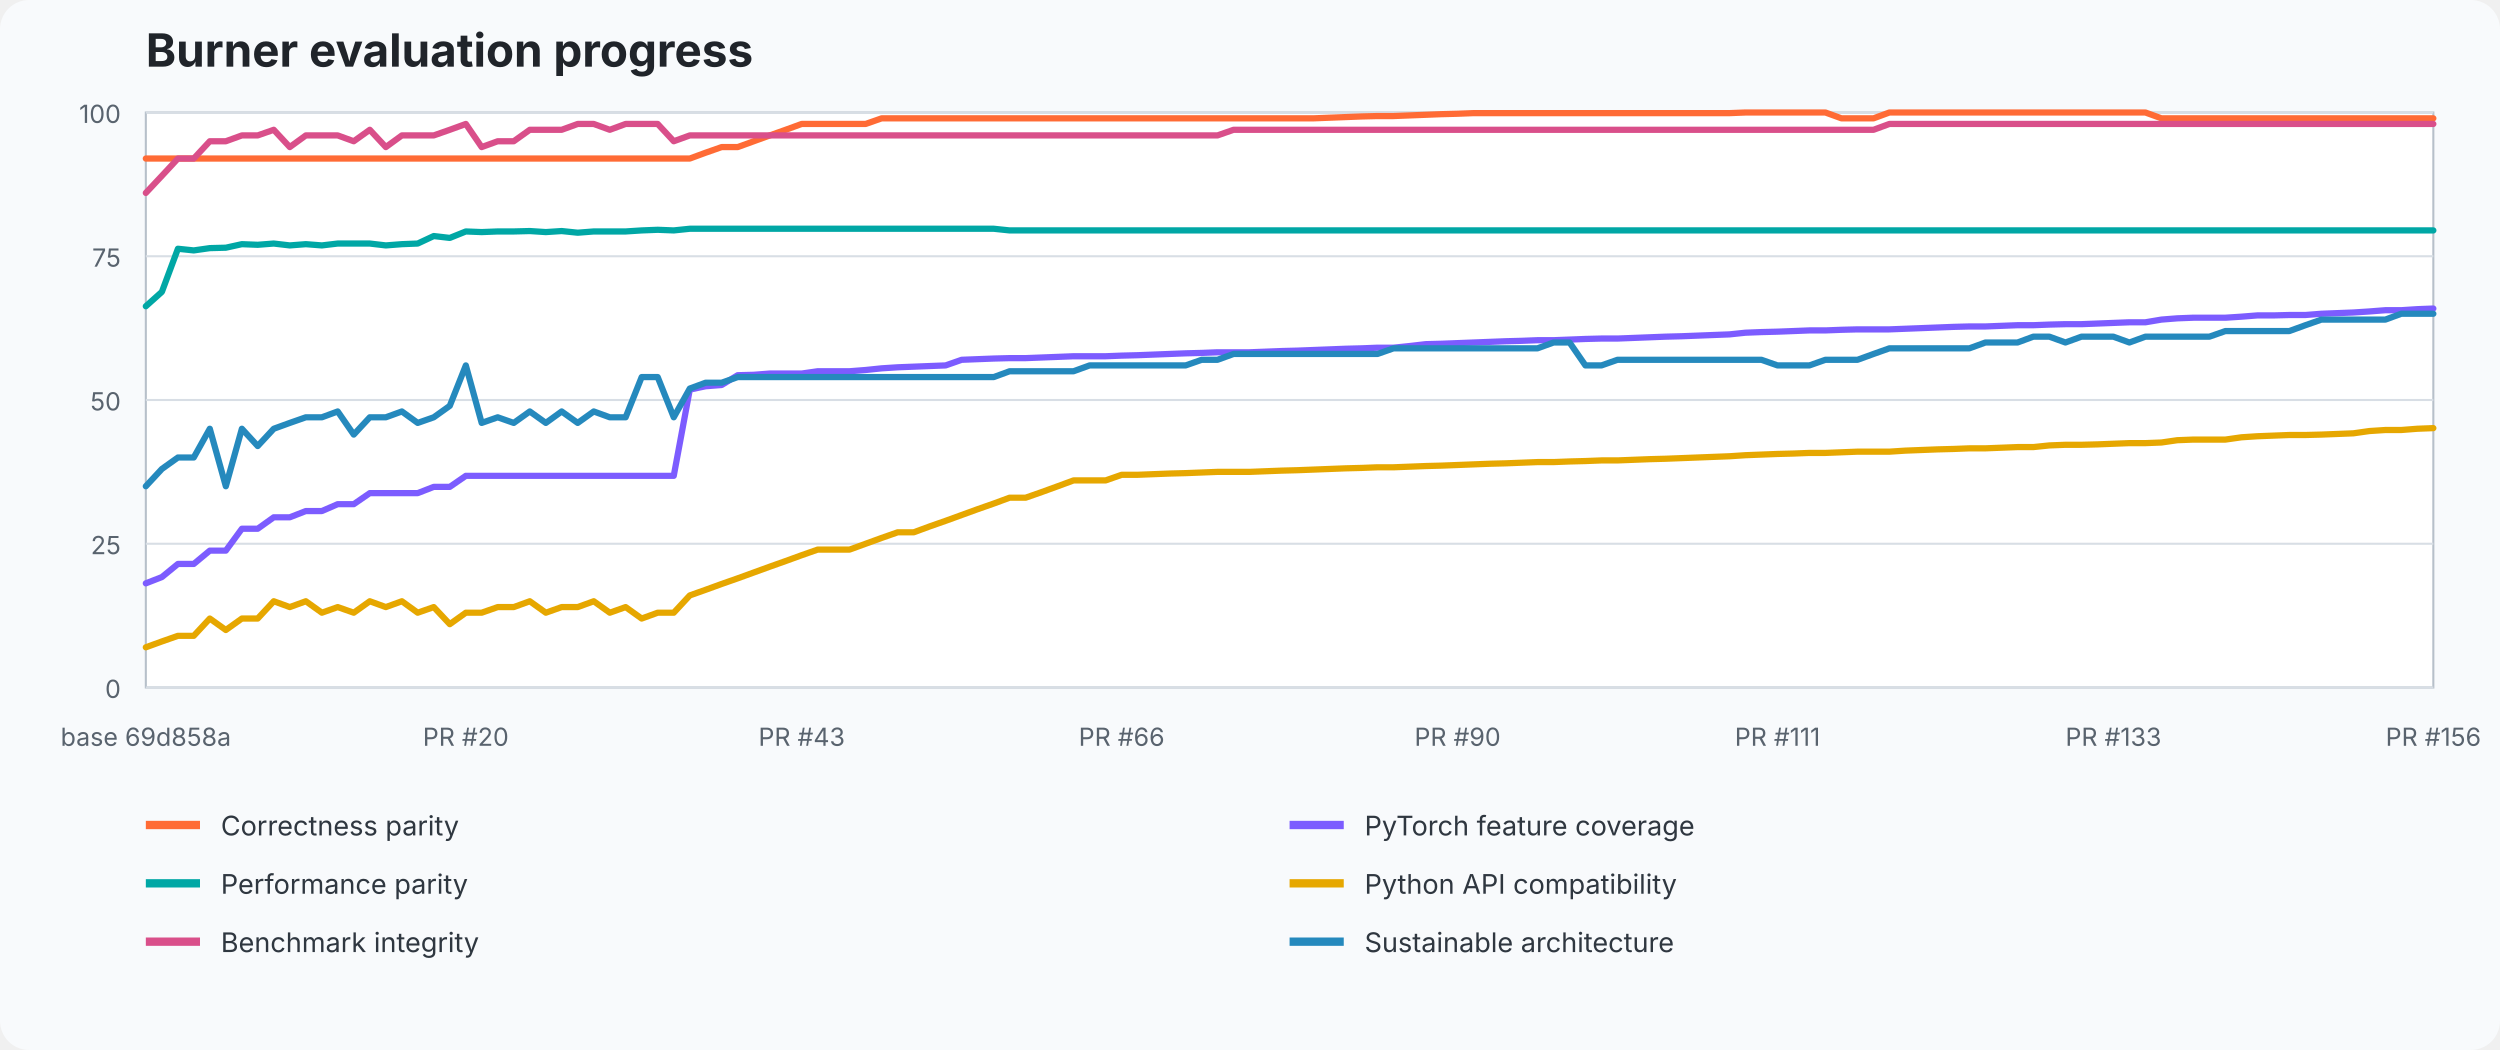
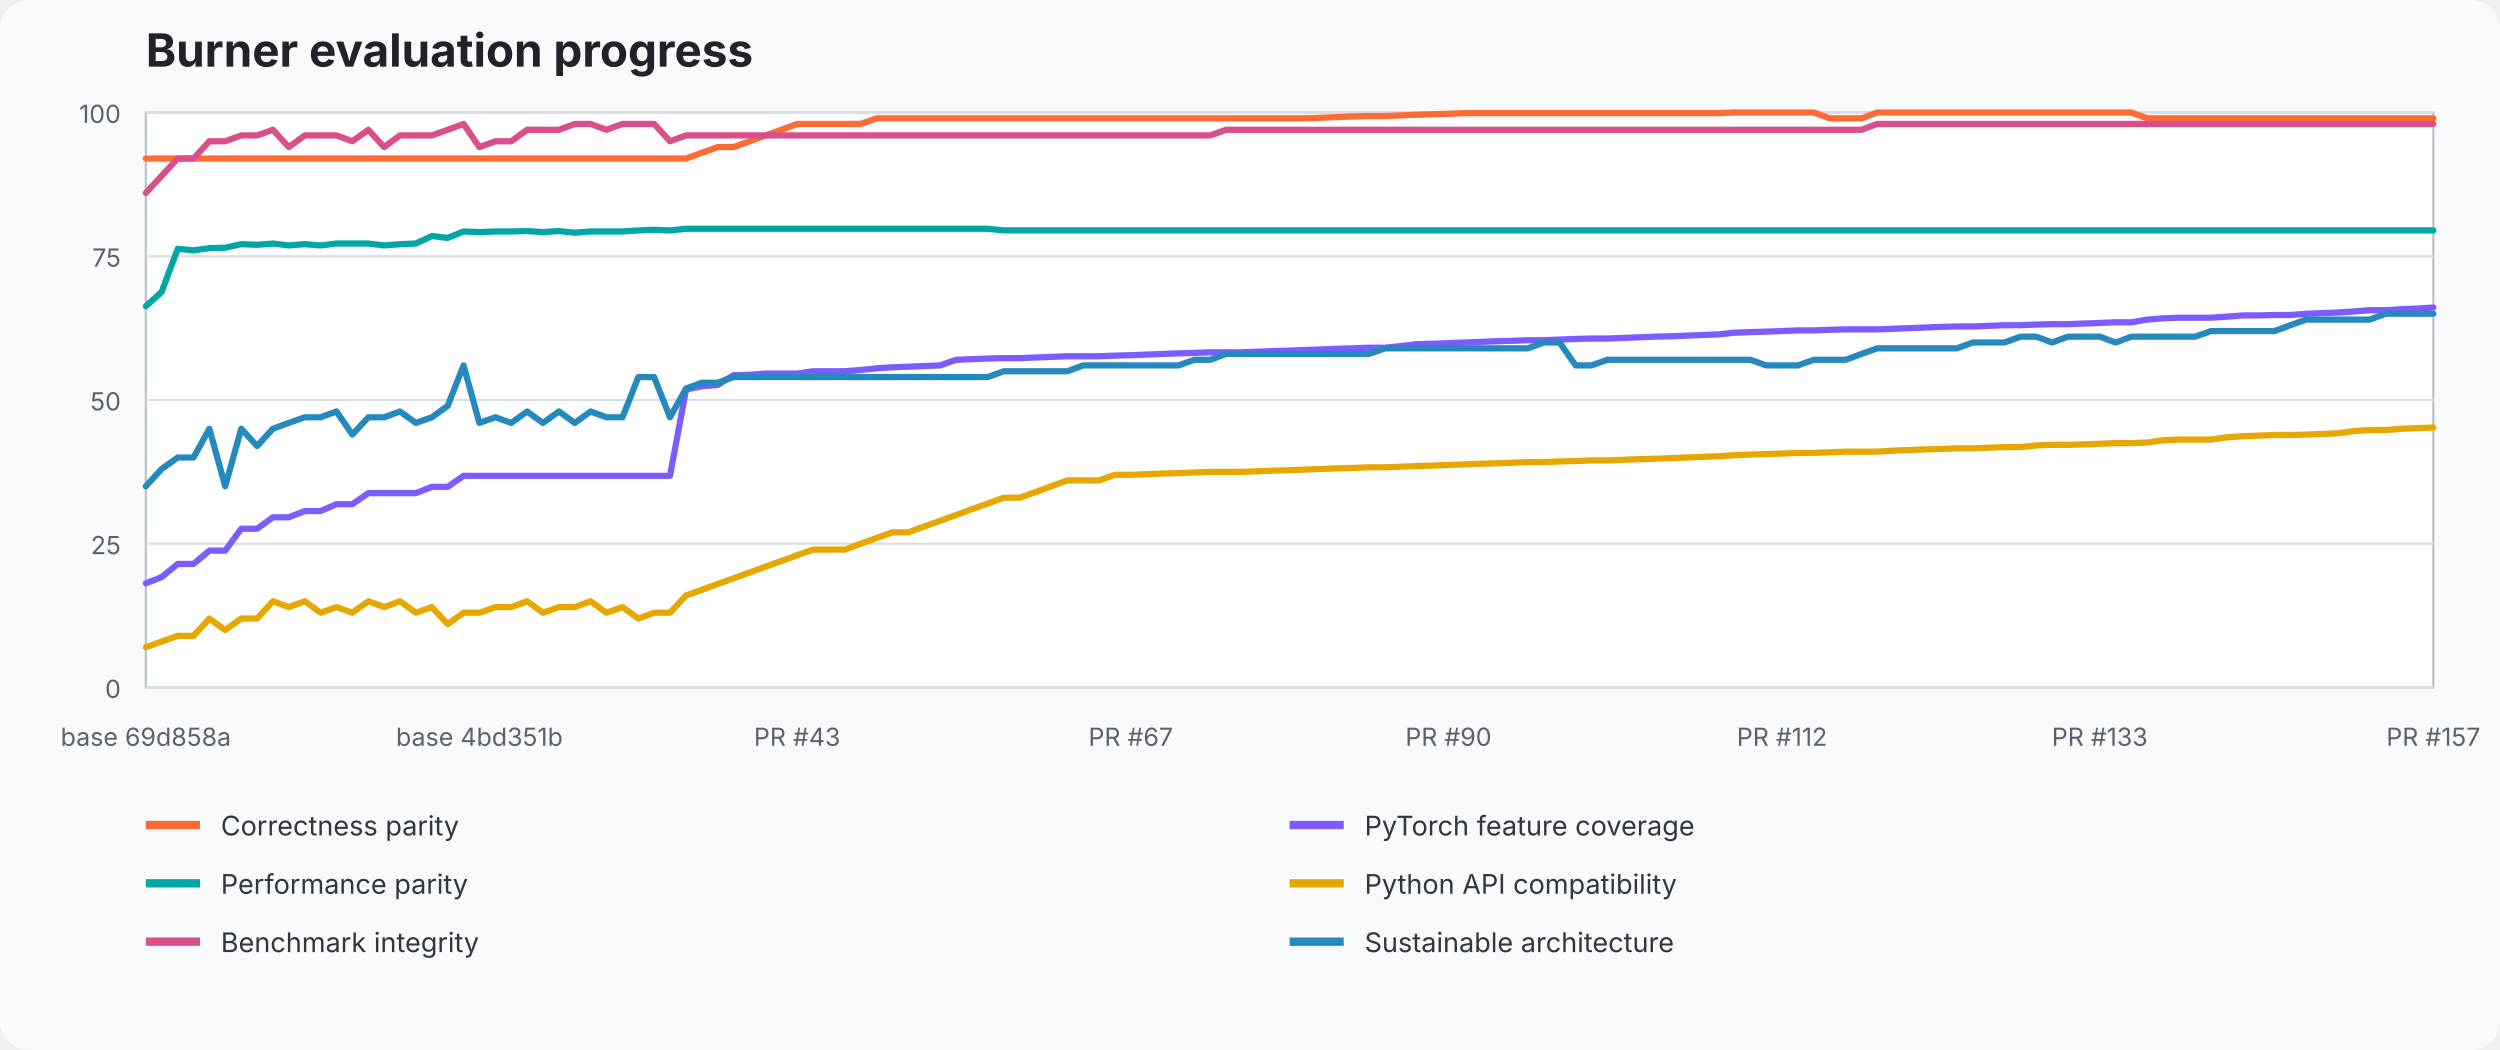
<svg xmlns="http://www.w3.org/2000/svg" width="1200" height="504" viewBox="0 0 1200 504" role="img" aria-labelledby="title desc">
  <style>text{font-family:ui-sans-serif,system-ui,-apple-system,BlinkMacSystemFont,"Segoe UI",sans-serif}.title{font-size:22px;font-weight:700;fill:#20242a}.axis{font-size:12px;fill:#59636e}.legend{font-size:13px;fill:#2f3740}.grid{stroke:#d8dee5;stroke-width:1}.plot{fill:#fff;stroke:#b7c0ca}</style>
  <rect width="100%" height="100%" fill="#f8fafc" rx="14" />
  <text x="70" y="32" class="title">Burner evaluation progress</text>
  <rect x="70" y="54" width="1098" height="276" class="plot" />
  <line x1="70" y1="330" x2="1168" y2="330" class="grid" />
  <text x="58" y="335" text-anchor="end" class="axis">0</text>
  <line x1="70" y1="261" x2="1168" y2="261" class="grid" />
  <text x="58" y="266" text-anchor="end" class="axis">25</text>
  <line x1="70" y1="192" x2="1168" y2="192" class="grid" />
  <text x="58" y="197" text-anchor="end" class="axis">50</text>
  <line x1="70" y1="123" x2="1168" y2="123" class="grid" />
  <text x="58" y="128" text-anchor="end" class="axis">75</text>
  <line x1="70" y1="54" x2="1168" y2="54" class="grid" />
  <text x="58" y="59" text-anchor="end" class="axis">100</text>
-   <polyline points="70.0,76.1 77.7,76.1 85.4,76.1 93.0,76.1 100.7,76.1 108.4,76.1 116.1,76.1 123.7,76.1 131.4,76.1 139.1,76.1 146.8,76.1 154.5,76.1 162.1,76.1 169.8,76.1 177.5,76.1 185.2,76.1 192.9,76.1 200.5,76.1 208.2,76.1 215.9,76.1 223.6,76.1 231.2,76.1 238.9,76.1 246.6,76.1 254.3,76.1 262.0,76.1 269.6,76.1 277.3,76.1 285.0,76.1 292.7,76.1 300.3,76.1 308.0,76.1 315.7,76.1 323.4,76.1 331.1,76.1 338.7,73.3 346.4,70.6 354.1,70.6 361.8,67.8 369.5,65.0 377.1,62.3 384.8,59.5 392.5,59.5 400.2,59.5 407.8,59.5 415.5,59.5 423.2,56.8 430.9,56.8 438.6,56.8 446.2,56.8 453.9,56.8 461.6,56.8 469.3,56.8 477.0,56.8 484.6,56.8 492.3,56.8 500.0,56.8 507.7,56.8 515.3,56.8 523.0,56.8 530.7,56.8 538.4,56.8 546.1,56.8 553.7,56.8 561.4,56.8 569.1,56.8 576.8,56.8 584.4,56.8 592.1,56.8 599.8,56.8 607.5,56.8 615.2,56.8 622.8,56.8 630.5,56.8 638.2,56.5 645.9,56.2 653.6,55.9 661.2,55.7 668.9,55.7 676.6,55.4 684.3,55.1 691.9,54.8 699.6,54.6 707.3,54.3 715.0,54.3 722.7,54.3 730.3,54.3 738.0,54.3 745.7,54.3 753.4,54.3 761.0,54.3 768.7,54.3 776.4,54.3 784.1,54.3 791.8,54.3 799.4,54.3 807.1,54.3 814.8,54.3 822.5,54.3 830.2,54.3 837.8,54.0 845.5,54.0 853.2,54.0 860.9,54.0 868.5,54.0 876.2,54.0 883.9,56.8 891.6,56.8 899.3,56.8 906.9,54.0 914.6,54.0 922.3,54.0 930.0,54.0 937.7,54.0 945.3,54.0 953.0,54.0 960.7,54.0 968.4,54.0 976.0,54.0 983.7,54.0 991.4,54.0 999.1,54.0 1006.8,54.0 1014.4,54.0 1022.1,54.0 1029.8,54.0 1037.5,56.8 1045.1,56.8 1052.8,56.8 1060.5,56.8 1068.2,56.8 1075.9,56.8 1083.5,56.8 1091.2,56.8 1098.9,56.8 1106.6,56.8 1114.3,56.8 1121.9,56.8 1129.6,56.8 1137.3,56.8 1145.0,56.8 1152.6,56.8 1160.3,56.8 1168.0,56.8" fill="none" stroke="#ff6b35" stroke-width="3" stroke-linejoin="round" stroke-linecap="round" />
-   <polyline points="70.0,280.0 77.7,277.0 85.4,270.7 93.0,270.7 100.7,264.3 108.4,264.3 116.1,253.8 123.7,253.8 131.4,248.3 139.1,248.3 146.8,245.3 154.5,245.3 162.1,242.0 169.8,242.0 177.5,236.7 185.2,236.7 192.9,236.7 200.5,236.7 208.2,233.7 215.9,233.7 223.6,228.4 231.2,228.4 238.9,228.4 246.6,228.4 254.3,228.4 262.0,228.4 269.6,228.4 277.3,228.4 285.0,228.4 292.7,228.4 300.3,228.4 308.0,228.4 315.7,228.4 323.4,228.4 331.1,187.0 338.7,185.4 346.4,184.8 354.1,180.1 361.8,179.9 369.5,179.3 377.1,179.3 384.8,179.3 392.5,178.2 400.2,178.2 407.8,178.2 415.5,177.6 423.2,176.8 430.9,176.3 438.6,176.0 446.2,175.7 453.9,175.4 461.6,172.7 469.3,172.4 477.0,172.1 484.6,171.9 492.3,171.9 500.0,171.6 507.7,171.3 515.3,171.0 523.0,171.0 530.7,171.0 538.4,170.7 546.1,170.5 553.7,170.2 561.4,169.9 569.1,169.6 576.8,169.4 584.4,169.1 592.1,169.1 599.8,169.1 607.5,168.8 615.2,168.5 622.8,168.3 630.5,168.0 638.2,167.7 645.9,167.4 653.6,167.2 661.2,166.9 668.9,166.9 676.6,166.1 684.3,165.2 691.9,165.0 699.6,164.7 707.3,164.4 715.0,164.1 722.7,163.8 730.3,163.6 738.0,163.3 745.7,163.3 753.4,163.0 761.0,162.7 768.7,162.5 776.4,162.5 784.1,162.2 791.8,161.9 799.4,161.6 807.1,161.4 814.8,161.1 822.5,160.8 830.2,160.5 837.8,159.7 845.5,159.4 853.2,159.2 860.9,158.9 868.5,158.6 876.2,158.6 883.9,158.3 891.6,158.1 899.3,158.1 906.9,158.1 914.6,157.8 922.3,157.5 930.0,157.2 937.7,156.9 945.3,156.7 953.0,156.7 960.7,156.4 968.4,156.1 976.0,156.1 983.7,155.8 991.4,155.6 999.1,155.6 1006.8,155.3 1014.4,155.0 1022.1,154.7 1029.8,154.7 1037.5,153.4 1045.1,152.8 1052.8,152.5 1060.5,152.5 1068.2,152.5 1075.9,152.0 1083.5,151.4 1091.2,151.4 1098.9,151.2 1106.6,151.2 1114.3,150.6 1121.9,150.3 1129.6,150.0 1137.3,149.5 1145.0,148.9 1152.6,148.9 1160.3,148.4 1168.0,148.1" fill="none" stroke="#7c5cff" stroke-width="3" stroke-linejoin="round" stroke-linecap="round" />
-   <polyline points="70.0,147.0 77.7,140.1 85.4,119.4 93.0,120.2 100.7,119.1 108.4,118.9 116.1,117.2 123.7,117.5 131.4,116.9 139.1,117.8 146.8,117.2 154.5,117.8 162.1,116.9 169.8,116.9 177.5,116.9 185.2,117.8 192.9,117.2 200.5,116.9 208.2,113.3 215.9,114.2 223.6,111.1 231.2,111.4 238.9,111.1 246.6,111.1 254.3,110.9 262.0,111.4 269.6,110.9 277.3,111.7 285.0,111.1 292.7,111.1 300.3,111.1 308.0,110.6 315.7,110.3 323.4,110.6 331.1,109.8 338.7,109.8 346.4,109.8 354.1,109.8 361.8,109.8 369.5,109.8 377.1,109.8 384.8,109.8 392.5,109.8 400.2,109.8 407.8,109.8 415.5,109.8 423.2,109.8 430.9,109.8 438.6,109.8 446.2,109.8 453.9,109.8 461.6,109.8 469.3,109.8 477.0,109.8 484.6,110.6 492.3,110.6 500.0,110.6 507.7,110.6 515.3,110.6 523.0,110.6 530.7,110.6 538.4,110.6 546.1,110.6 553.7,110.6 561.4,110.6 569.1,110.6 576.8,110.6 584.4,110.6 592.1,110.6 599.8,110.6 607.5,110.6 615.2,110.6 622.8,110.6 630.5,110.6 638.2,110.6 645.9,110.6 653.6,110.6 661.2,110.6 668.9,110.6 676.6,110.6 684.3,110.6 691.9,110.6 699.6,110.6 707.3,110.6 715.0,110.6 722.7,110.6 730.3,110.6 738.0,110.6 745.7,110.6 753.4,110.6 761.0,110.6 768.7,110.6 776.4,110.6 784.1,110.6 791.8,110.6 799.4,110.6 807.1,110.6 814.8,110.6 822.5,110.6 830.2,110.6 837.8,110.6 845.5,110.6 853.2,110.6 860.9,110.6 868.5,110.6 876.2,110.6 883.9,110.6 891.6,110.6 899.3,110.6 906.9,110.6 914.6,110.6 922.3,110.6 930.0,110.6 937.7,110.6 945.3,110.6 953.0,110.6 960.7,110.6 968.4,110.6 976.0,110.6 983.7,110.6 991.4,110.6 999.1,110.6 1006.8,110.6 1014.4,110.6 1022.1,110.6 1029.8,110.6 1037.5,110.6 1045.1,110.6 1052.8,110.6 1060.5,110.6 1068.2,110.6 1075.9,110.6 1083.5,110.6 1091.2,110.6 1098.9,110.6 1106.6,110.6 1114.3,110.6 1121.9,110.6 1129.6,110.6 1137.3,110.6 1145.0,110.6 1152.6,110.6 1160.3,110.6 1168.0,110.6" fill="none" stroke="#00a7a5" stroke-width="3" stroke-linejoin="round" stroke-linecap="round" />
-   <polyline points="70.0,310.7 77.7,307.9 85.4,305.2 93.0,305.2 100.7,296.9 108.4,302.4 116.1,296.9 123.7,296.9 131.4,288.6 139.1,291.4 146.8,288.6 154.5,294.1 162.1,291.4 169.8,294.1 177.5,288.6 185.2,291.4 192.9,288.6 200.5,294.1 208.2,291.4 215.9,299.6 223.6,294.1 231.2,294.1 238.9,291.4 246.6,291.4 254.3,288.6 262.0,294.1 269.6,291.4 277.3,291.4 285.0,288.6 292.7,294.1 300.3,291.4 308.0,296.9 315.7,294.1 323.4,294.1 331.1,285.8 338.7,283.1 346.4,280.3 354.1,277.6 361.8,274.8 369.5,272.0 377.1,269.3 384.8,266.5 392.5,263.8 400.2,263.8 407.8,263.8 415.5,261.0 423.2,258.2 430.9,255.5 438.6,255.5 446.2,252.7 453.9,250.0 461.6,247.2 469.3,244.4 477.0,241.7 484.6,238.9 492.3,238.9 500.0,236.2 507.7,233.4 515.3,230.6 523.0,230.6 530.7,230.6 538.4,227.9 546.1,227.9 553.7,227.6 561.4,227.3 569.1,227.1 576.8,226.8 584.4,226.5 592.1,226.5 599.8,226.5 607.5,226.2 615.2,225.9 622.8,225.7 630.5,225.4 638.2,225.1 645.9,224.8 653.6,224.6 661.2,224.3 668.9,224.3 676.6,224.0 684.3,223.7 691.9,223.5 699.6,223.2 707.3,222.9 715.0,222.6 722.7,222.4 730.3,222.1 738.0,221.8 745.7,221.8 753.4,221.5 761.0,221.3 768.7,221.0 776.4,221.0 784.1,220.7 791.8,220.4 799.4,220.2 807.1,219.9 814.8,219.6 822.5,219.3 830.2,219.0 837.8,218.5 845.5,218.2 853.2,217.9 860.9,217.7 868.5,217.4 876.2,217.4 883.9,217.1 891.6,216.8 899.3,216.8 906.9,216.8 914.6,216.3 922.3,216.0 930.0,215.7 937.7,215.5 945.3,215.2 953.0,215.2 960.7,214.9 968.4,214.6 976.0,214.6 983.7,213.8 991.4,213.5 999.1,213.5 1006.8,213.3 1014.4,213.0 1022.1,212.7 1029.8,212.7 1037.5,212.4 1045.1,211.3 1052.8,211.0 1060.5,211.0 1068.2,211.0 1075.9,209.9 1083.5,209.4 1091.2,209.1 1098.9,208.8 1106.6,208.8 1114.3,208.6 1121.9,208.3 1129.6,208.0 1137.3,206.9 1145.0,206.4 1152.6,206.4 1160.3,205.8 1168.0,205.5" fill="none" stroke="#e6a700" stroke-width="3" stroke-linejoin="round" stroke-linecap="round" />
-   <polyline points="70.0,92.6 77.7,84.4 85.4,76.1 93.0,76.1 100.7,67.8 108.4,67.8 116.1,65.0 123.7,65.0 131.4,62.3 139.1,70.6 146.8,65.0 154.5,65.0 162.1,65.0 169.8,67.8 177.5,62.3 185.2,70.6 192.9,65.0 200.5,65.0 208.2,65.0 215.9,62.3 223.6,59.5 231.2,70.6 238.9,67.8 246.6,67.8 254.3,62.3 262.0,62.3 269.6,62.3 277.3,59.5 285.0,59.5 292.7,62.3 300.3,59.5 308.0,59.5 315.7,59.5 323.4,67.8 331.1,65.0 338.7,65.0 346.4,65.0 354.1,65.0 361.8,65.0 369.5,65.0 377.1,65.0 384.8,65.0 392.5,65.0 400.2,65.0 407.8,65.0 415.5,65.0 423.2,65.0 430.9,65.0 438.6,65.0 446.2,65.0 453.9,65.0 461.6,65.0 469.3,65.0 477.0,65.0 484.6,65.0 492.3,65.0 500.0,65.0 507.7,65.0 515.3,65.0 523.0,65.0 530.7,65.0 538.4,65.0 546.1,65.0 553.7,65.0 561.4,65.0 569.1,65.0 576.8,65.0 584.4,65.0 592.1,62.3 599.8,62.3 607.5,62.3 615.2,62.3 622.8,62.3 630.5,62.3 638.2,62.3 645.9,62.3 653.6,62.3 661.2,62.3 668.9,62.3 676.6,62.3 684.3,62.3 691.9,62.3 699.6,62.3 707.3,62.3 715.0,62.3 722.7,62.3 730.3,62.3 738.0,62.3 745.7,62.3 753.4,62.3 761.0,62.3 768.7,62.3 776.4,62.3 784.1,62.3 791.8,62.3 799.4,62.3 807.1,62.3 814.8,62.3 822.5,62.3 830.2,62.3 837.8,62.3 845.5,62.3 853.2,62.3 860.9,62.3 868.5,62.3 876.2,62.3 883.9,62.3 891.6,62.3 899.3,62.3 906.9,59.5 914.6,59.5 922.3,59.5 930.0,59.5 937.7,59.5 945.3,59.5 953.0,59.5 960.7,59.5 968.4,59.5 976.0,59.5 983.7,59.5 991.4,59.5 999.1,59.5 1006.8,59.5 1014.4,59.5 1022.1,59.5 1029.8,59.5 1037.5,59.5 1045.1,59.5 1052.8,59.5 1060.5,59.5 1068.2,59.5 1075.9,59.5 1083.5,59.5 1091.2,59.5 1098.9,59.5 1106.6,59.5 1114.3,59.5 1121.9,59.5 1129.6,59.5 1137.3,59.5 1145.0,59.5 1152.6,59.5 1160.3,59.5 1168.0,59.5" fill="none" stroke="#d94f8a" stroke-width="3" stroke-linejoin="round" stroke-linecap="round" />
-   <polyline points="70.0,233.4 77.7,225.1 85.4,219.6 93.0,219.6 100.7,205.8 108.4,233.4 116.1,205.8 123.7,214.1 131.4,205.8 139.1,203.0 146.8,200.3 154.5,200.3 162.1,197.5 169.8,208.6 177.5,200.3 185.2,200.3 192.9,197.5 200.5,203.0 208.2,200.3 215.9,194.8 223.6,175.4 231.2,203.0 238.9,200.3 246.6,203.0 254.3,197.5 262.0,203.0 269.6,197.5 277.3,203.0 285.0,197.5 292.7,200.3 300.3,200.3 308.0,181.0 315.7,181.0 323.4,200.3 331.1,186.5 338.7,183.7 346.4,183.7 354.1,181.0 361.8,181.0 369.5,181.0 377.1,181.0 384.8,181.0 392.5,181.0 400.2,181.0 407.8,181.0 415.5,181.0 423.2,181.0 430.9,181.0 438.6,181.0 446.2,181.0 453.9,181.0 461.6,181.0 469.3,181.0 477.0,181.0 484.6,178.2 492.3,178.2 500.0,178.2 507.7,178.2 515.3,178.2 523.0,175.4 530.7,175.4 538.4,175.4 546.1,175.4 553.7,175.4 561.4,175.4 569.1,175.4 576.8,172.7 584.4,172.7 592.1,169.9 599.8,169.9 607.5,169.9 615.2,169.9 622.8,169.9 630.5,169.9 638.2,169.9 645.9,169.9 653.6,169.9 661.2,169.9 668.9,167.2 676.6,167.2 684.3,167.2 691.9,167.2 699.6,167.2 707.3,167.2 715.0,167.2 722.7,167.2 730.3,167.2 738.0,167.2 745.7,164.4 753.4,164.4 761.0,175.4 768.7,175.4 776.4,172.7 784.1,172.7 791.8,172.7 799.4,172.7 807.1,172.7 814.8,172.7 822.5,172.7 830.2,172.7 837.8,172.7 845.5,172.7 853.2,175.4 860.9,175.4 868.5,175.4 876.2,172.7 883.9,172.7 891.6,172.7 899.3,169.9 906.9,167.2 914.6,167.2 922.3,167.2 930.0,167.2 937.7,167.2 945.3,167.2 953.0,164.4 960.7,164.4 968.4,164.4 976.0,161.6 983.7,161.6 991.4,164.4 999.1,161.6 1006.8,161.6 1014.4,161.6 1022.1,164.4 1029.8,161.6 1037.5,161.6 1045.1,161.6 1052.8,161.6 1060.5,161.6 1068.2,158.9 1075.9,158.9 1083.5,158.9 1091.2,158.9 1098.9,158.9 1106.6,156.1 1114.3,153.4 1121.9,153.4 1129.6,153.4 1137.3,153.4 1145.0,153.4 1152.6,150.6 1160.3,150.6 1168.0,150.6" fill="none" stroke="#2589bd" stroke-width="3" stroke-linejoin="round" stroke-linecap="round" />
+   <polyline points="70.0,76.1 77.6,76.1 85.3,76.1 92.9,76.1 100.5,76.1 108.1,76.1 115.8,76.1 123.4,76.1 131.0,76.1 138.6,76.1 146.3,76.1 153.9,76.1 161.5,76.1 169.1,76.1 176.8,76.1 184.4,76.1 192.0,76.1 199.6,76.1 207.3,76.1 214.9,76.1 222.5,76.1 230.1,76.1 237.8,76.1 245.4,76.1 253.0,76.1 260.6,76.1 268.3,76.1 275.9,76.1 283.5,76.1 291.1,76.1 298.8,76.1 306.4,76.1 314.0,76.1 321.6,76.1 329.3,76.1 336.9,73.3 344.5,70.6 352.1,70.6 359.8,67.8 367.4,65.0 375.0,62.3 382.6,59.5 390.3,59.5 397.9,59.5 405.5,59.5 413.1,59.5 420.8,56.8 428.4,56.8 436.0,56.8 443.6,56.8 451.3,56.8 458.9,56.8 466.5,56.8 474.1,56.8 481.8,56.8 489.4,56.8 497.0,56.8 504.6,56.8 512.3,56.8 519.9,56.8 527.5,56.8 535.1,56.8 542.8,56.8 550.4,56.8 558.0,56.8 565.6,56.8 573.3,56.8 580.9,56.8 588.5,56.8 596.1,56.8 603.8,56.8 611.4,56.8 619.0,56.8 626.6,56.8 634.3,56.5 641.9,56.2 649.5,55.9 657.1,55.7 664.8,55.7 672.4,55.4 680.0,55.1 687.6,54.8 695.3,54.6 702.9,54.3 710.5,54.3 718.1,54.3 725.8,54.3 733.4,54.3 741.0,54.3 748.6,54.3 756.3,54.3 763.9,54.3 771.5,54.3 779.1,54.3 786.8,54.3 794.4,54.3 802.0,54.3 809.6,54.3 817.3,54.3 824.9,54.3 832.5,54.0 840.1,54.0 847.8,54.0 855.4,54.0 863.0,54.0 870.6,54.0 878.3,56.8 885.9,56.8 893.5,56.8 901.1,54.0 908.8,54.0 916.4,54.0 924.0,54.0 931.6,54.0 939.3,54.0 946.9,54.0 954.5,54.0 962.1,54.0 969.8,54.0 977.4,54.0 985.0,54.0 992.6,54.0 1000.3,54.0 1007.9,54.0 1015.5,54.0 1023.1,54.0 1030.8,56.8 1038.4,56.8 1046.0,56.8 1053.6,56.8 1061.3,56.8 1068.9,56.8 1076.5,56.8 1084.1,56.8 1091.8,56.8 1099.4,56.8 1107.0,56.8 1114.6,56.8 1122.3,56.8 1129.9,56.8 1137.5,56.8 1145.1,56.8 1152.8,56.8 1160.4,56.8 1168.0,56.8" fill="none" stroke="#ff6b35" stroke-width="3" stroke-linejoin="round" stroke-linecap="round" />
+   <polyline points="70.0,280.0 77.6,277.0 85.3,270.7 92.9,270.7 100.5,264.3 108.1,264.3 115.8,253.8 123.4,253.8 131.0,248.3 138.6,248.3 146.3,245.3 153.9,245.3 161.5,242.0 169.1,242.0 176.8,236.7 184.4,236.7 192.0,236.7 199.6,236.7 207.3,233.7 214.9,233.7 222.5,228.4 230.1,228.4 237.8,228.4 245.4,228.4 253.0,228.4 260.6,228.4 268.3,228.4 275.9,228.4 283.5,228.4 291.1,228.4 298.8,228.4 306.4,228.4 314.0,228.4 321.6,228.4 329.3,187.0 336.9,185.4 344.5,184.8 352.1,180.1 359.8,179.9 367.4,179.3 375.0,179.3 382.6,179.3 390.3,178.2 397.9,178.2 405.5,178.2 413.1,177.6 420.8,176.8 428.4,176.3 436.0,176.0 443.6,175.7 451.3,175.4 458.9,172.7 466.5,172.4 474.1,172.1 481.8,171.9 489.4,171.9 497.0,171.6 504.6,171.3 512.3,171.0 519.9,171.0 527.5,171.0 535.1,170.7 542.8,170.5 550.4,170.2 558.0,169.9 565.6,169.6 573.3,169.4 580.9,169.1 588.5,169.1 596.1,169.1 603.8,168.8 611.4,168.5 619.0,168.3 626.6,168.0 634.3,167.7 641.9,167.4 649.5,167.2 657.1,166.9 664.8,166.9 672.4,166.1 680.0,165.2 687.6,165.0 695.3,164.7 702.9,164.4 710.5,164.1 718.1,163.8 725.8,163.6 733.4,163.3 741.0,163.3 748.6,163.0 756.3,162.7 763.9,162.5 771.5,162.5 779.1,162.2 786.8,161.9 794.4,161.6 802.0,161.4 809.6,161.1 817.3,160.8 824.9,160.5 832.5,159.7 840.1,159.4 847.8,159.2 855.4,158.9 863.0,158.6 870.6,158.6 878.3,158.3 885.9,158.1 893.5,158.1 901.1,158.1 908.8,157.8 916.4,157.5 924.0,157.2 931.6,156.9 939.3,156.7 946.9,156.7 954.5,156.4 962.1,156.1 969.8,156.1 977.4,155.8 985.0,155.6 992.6,155.6 1000.3,155.3 1007.9,155.0 1015.5,154.7 1023.1,154.7 1030.8,153.4 1038.4,152.8 1046.0,152.5 1053.6,152.5 1061.3,152.5 1068.9,152.0 1076.5,151.4 1084.1,151.4 1091.8,151.2 1099.4,151.2 1107.0,150.6 1114.6,150.3 1122.3,150.0 1129.9,149.5 1137.5,148.9 1145.1,148.9 1152.8,148.4 1160.4,148.1 1168.0,147.6" fill="none" stroke="#7c5cff" stroke-width="3" stroke-linejoin="round" stroke-linecap="round" />
+   <polyline points="70.0,147.0 77.6,140.1 85.3,119.4 92.9,120.2 100.5,119.1 108.1,118.9 115.8,117.2 123.4,117.5 131.0,116.9 138.6,117.8 146.3,117.2 153.9,117.8 161.5,116.9 169.1,116.9 176.8,116.9 184.4,117.8 192.0,117.2 199.6,116.9 207.3,113.3 214.9,114.2 222.5,111.1 230.1,111.4 237.8,111.1 245.4,111.1 253.0,110.9 260.6,111.4 268.3,110.9 275.9,111.7 283.5,111.1 291.1,111.1 298.8,111.1 306.4,110.6 314.0,110.3 321.6,110.6 329.3,109.8 336.9,109.8 344.5,109.8 352.1,109.8 359.8,109.8 367.4,109.8 375.0,109.8 382.6,109.8 390.3,109.8 397.9,109.8 405.5,109.8 413.1,109.8 420.8,109.8 428.4,109.8 436.0,109.8 443.6,109.8 451.3,109.8 458.9,109.8 466.5,109.8 474.1,109.8 481.8,110.6 489.4,110.6 497.0,110.6 504.6,110.6 512.3,110.6 519.9,110.6 527.5,110.6 535.1,110.6 542.8,110.6 550.4,110.6 558.0,110.6 565.6,110.6 573.3,110.6 580.9,110.6 588.5,110.6 596.1,110.6 603.8,110.6 611.4,110.6 619.0,110.6 626.6,110.6 634.3,110.6 641.9,110.6 649.5,110.6 657.1,110.6 664.8,110.6 672.4,110.6 680.0,110.6 687.6,110.6 695.3,110.6 702.9,110.6 710.5,110.6 718.1,110.6 725.8,110.6 733.4,110.6 741.0,110.6 748.6,110.6 756.3,110.6 763.9,110.6 771.5,110.6 779.1,110.6 786.8,110.6 794.4,110.6 802.0,110.6 809.6,110.6 817.3,110.6 824.9,110.6 832.5,110.6 840.1,110.6 847.8,110.6 855.4,110.6 863.0,110.6 870.6,110.6 878.3,110.6 885.9,110.6 893.5,110.6 901.1,110.6 908.8,110.6 916.4,110.6 924.0,110.6 931.6,110.6 939.3,110.6 946.9,110.6 954.5,110.6 962.1,110.6 969.8,110.6 977.4,110.6 985.0,110.6 992.6,110.6 1000.3,110.6 1007.9,110.6 1015.5,110.6 1023.1,110.6 1030.8,110.6 1038.4,110.6 1046.0,110.6 1053.6,110.6 1061.3,110.6 1068.9,110.6 1076.5,110.6 1084.1,110.6 1091.8,110.6 1099.4,110.6 1107.0,110.6 1114.6,110.6 1122.3,110.6 1129.9,110.6 1137.5,110.6 1145.1,110.6 1152.8,110.6 1160.4,110.6 1168.0,110.6" fill="none" stroke="#00a7a5" stroke-width="3" stroke-linejoin="round" stroke-linecap="round" />
+   <polyline points="70.0,310.7 77.6,307.9 85.3,305.2 92.9,305.2 100.5,296.9 108.1,302.4 115.8,296.9 123.4,296.9 131.0,288.6 138.6,291.4 146.3,288.6 153.9,294.1 161.5,291.4 169.1,294.1 176.8,288.6 184.4,291.4 192.0,288.6 199.6,294.1 207.3,291.4 214.9,299.6 222.5,294.1 230.1,294.1 237.8,291.4 245.4,291.4 253.0,288.6 260.6,294.1 268.3,291.4 275.9,291.4 283.5,288.6 291.1,294.1 298.8,291.4 306.4,296.9 314.0,294.1 321.6,294.1 329.3,285.8 336.9,283.1 344.5,280.3 352.1,277.6 359.8,274.8 367.4,272.0 375.0,269.3 382.6,266.5 390.3,263.8 397.9,263.8 405.5,263.8 413.1,261.0 420.8,258.2 428.4,255.5 436.0,255.5 443.6,252.7 451.3,250.0 458.9,247.2 466.5,244.4 474.1,241.7 481.8,238.9 489.4,238.9 497.0,236.2 504.6,233.4 512.3,230.6 519.9,230.6 527.5,230.6 535.1,227.9 542.8,227.9 550.4,227.6 558.0,227.3 565.6,227.1 573.3,226.8 580.9,226.5 588.5,226.5 596.1,226.5 603.8,226.2 611.4,225.9 619.0,225.7 626.6,225.4 634.3,225.1 641.9,224.8 649.5,224.6 657.1,224.3 664.8,224.3 672.4,224.0 680.0,223.7 687.6,223.5 695.3,223.2 702.9,222.9 710.5,222.6 718.1,222.4 725.8,222.1 733.4,221.8 741.0,221.8 748.6,221.5 756.3,221.3 763.9,221.0 771.5,221.0 779.1,220.7 786.8,220.4 794.4,220.2 802.0,219.9 809.6,219.6 817.3,219.3 824.9,219.0 832.5,218.5 840.1,218.2 847.8,217.9 855.4,217.7 863.0,217.4 870.6,217.4 878.3,217.1 885.9,216.8 893.5,216.8 901.1,216.8 908.8,216.3 916.4,216.0 924.0,215.7 931.6,215.5 939.3,215.2 946.9,215.2 954.5,214.9 962.1,214.6 969.8,214.6 977.4,213.8 985.0,213.5 992.6,213.5 1000.3,213.3 1007.9,213.0 1015.5,212.7 1023.1,212.7 1030.8,212.4 1038.4,211.3 1046.0,211.0 1053.6,211.0 1061.3,211.0 1068.9,209.9 1076.5,209.4 1084.1,209.1 1091.8,208.8 1099.4,208.8 1107.0,208.6 1114.6,208.3 1122.3,208.0 1129.9,206.9 1137.5,206.4 1145.1,206.4 1152.8,205.8 1160.4,205.5 1168.0,205.2" fill="none" stroke="#e6a700" stroke-width="3" stroke-linejoin="round" stroke-linecap="round" />
+   <polyline points="70.0,92.6 77.6,84.4 85.3,76.1 92.9,76.1 100.5,67.8 108.1,67.8 115.8,65.0 123.4,65.0 131.0,62.3 138.6,70.6 146.3,65.0 153.9,65.0 161.5,65.0 169.1,67.8 176.8,62.3 184.4,70.6 192.0,65.0 199.6,65.0 207.3,65.0 214.9,62.3 222.5,59.5 230.1,70.6 237.8,67.8 245.4,67.8 253.0,62.3 260.6,62.3 268.3,62.3 275.9,59.5 283.5,59.5 291.1,62.3 298.8,59.5 306.4,59.5 314.0,59.5 321.6,67.8 329.3,65.0 336.9,65.0 344.5,65.0 352.1,65.0 359.8,65.0 367.4,65.0 375.0,65.0 382.6,65.0 390.3,65.0 397.9,65.0 405.5,65.0 413.1,65.0 420.8,65.0 428.4,65.0 436.0,65.0 443.6,65.0 451.3,65.0 458.9,65.0 466.5,65.0 474.1,65.0 481.8,65.0 489.4,65.0 497.0,65.0 504.6,65.0 512.3,65.0 519.9,65.0 527.5,65.0 535.1,65.0 542.8,65.0 550.4,65.0 558.0,65.0 565.6,65.0 573.3,65.0 580.9,65.0 588.5,62.3 596.1,62.3 603.8,62.3 611.4,62.3 619.0,62.3 626.6,62.3 634.3,62.3 641.9,62.3 649.5,62.3 657.1,62.3 664.8,62.3 672.4,62.3 680.0,62.3 687.6,62.3 695.3,62.3 702.9,62.3 710.5,62.3 718.1,62.3 725.8,62.3 733.4,62.3 741.0,62.3 748.6,62.3 756.3,62.3 763.9,62.3 771.5,62.3 779.1,62.3 786.8,62.3 794.4,62.3 802.0,62.3 809.6,62.3 817.3,62.3 824.9,62.3 832.5,62.3 840.1,62.3 847.8,62.3 855.4,62.3 863.0,62.3 870.6,62.3 878.3,62.3 885.9,62.3 893.5,62.3 901.1,59.5 908.8,59.5 916.4,59.5 924.0,59.5 931.6,59.5 939.3,59.5 946.9,59.5 954.5,59.5 962.1,59.5 969.8,59.5 977.4,59.5 985.0,59.5 992.6,59.5 1000.3,59.5 1007.9,59.5 1015.5,59.5 1023.1,59.5 1030.8,59.5 1038.4,59.5 1046.0,59.5 1053.6,59.5 1061.3,59.5 1068.9,59.5 1076.5,59.5 1084.1,59.5 1091.8,59.5 1099.4,59.5 1107.0,59.5 1114.6,59.5 1122.3,59.5 1129.9,59.5 1137.5,59.5 1145.1,59.5 1152.8,59.5 1160.4,59.5 1168.0,59.5" fill="none" stroke="#d94f8a" stroke-width="3" stroke-linejoin="round" stroke-linecap="round" />
+   <polyline points="70.0,233.4 77.6,225.1 85.3,219.6 92.9,219.6 100.5,205.8 108.1,233.4 115.8,205.8 123.4,214.1 131.0,205.8 138.6,203.0 146.3,200.3 153.9,200.3 161.5,197.5 169.1,208.6 176.8,200.3 184.4,200.3 192.0,197.5 199.6,203.0 207.3,200.3 214.9,194.8 222.5,175.4 230.1,203.0 237.8,200.3 245.4,203.0 253.0,197.5 260.6,203.0 268.3,197.5 275.9,203.0 283.5,197.5 291.1,200.3 298.8,200.3 306.4,181.0 314.0,181.0 321.6,200.3 329.3,186.5 336.9,183.7 344.5,183.7 352.1,181.0 359.8,181.0 367.4,181.0 375.0,181.0 382.6,181.0 390.3,181.0 397.9,181.0 405.5,181.0 413.1,181.0 420.8,181.0 428.4,181.0 436.0,181.0 443.6,181.0 451.3,181.0 458.9,181.0 466.5,181.0 474.1,181.0 481.8,178.2 489.4,178.2 497.0,178.2 504.6,178.2 512.3,178.2 519.9,175.4 527.5,175.4 535.1,175.4 542.8,175.4 550.4,175.4 558.0,175.4 565.6,175.4 573.3,172.7 580.9,172.7 588.5,169.9 596.1,169.9 603.8,169.9 611.4,169.9 619.0,169.9 626.6,169.9 634.3,169.9 641.9,169.9 649.5,169.9 657.1,169.9 664.8,167.2 672.4,167.2 680.0,167.2 687.6,167.2 695.3,167.2 702.9,167.2 710.5,167.2 718.1,167.2 725.8,167.2 733.4,167.2 741.0,164.4 748.6,164.4 756.3,175.4 763.9,175.4 771.5,172.7 779.1,172.7 786.8,172.7 794.4,172.7 802.0,172.7 809.6,172.7 817.3,172.7 824.9,172.7 832.5,172.7 840.1,172.7 847.8,175.4 855.4,175.4 863.0,175.4 870.6,172.7 878.3,172.7 885.9,172.7 893.5,169.9 901.1,167.2 908.8,167.2 916.4,167.2 924.0,167.2 931.6,167.2 939.3,167.2 946.9,164.4 954.5,164.4 962.1,164.4 969.8,161.6 977.4,161.6 985.0,164.4 992.6,161.6 1000.3,161.6 1007.9,161.6 1015.5,164.4 1023.1,161.6 1030.8,161.6 1038.4,161.6 1046.0,161.6 1053.6,161.6 1061.3,158.9 1068.9,158.9 1076.5,158.9 1084.1,158.9 1091.8,158.9 1099.4,156.1 1107.0,153.4 1114.6,153.4 1122.3,153.4 1129.9,153.4 1137.5,153.4 1145.1,150.6 1152.8,150.6 1160.4,150.6 1168.0,150.6" fill="none" stroke="#2589bd" stroke-width="3" stroke-linejoin="round" stroke-linecap="round" />
  <text x="70" y="358" text-anchor="middle" class="axis">base 69d858a</text>
-   <text x="223.566" y="358" text-anchor="middle" class="axis">PR #20</text>
-   <text x="384.811" y="358" text-anchor="middle" class="axis">PR #43</text>
-   <text x="538.378" y="358" text-anchor="middle" class="axis">PR #66</text>
-   <text x="699.622" y="358" text-anchor="middle" class="axis">PR #90</text>
-   <text x="853.189" y="358" text-anchor="middle" class="axis">PR #111</text>
-   <text x="1014.434" y="358" text-anchor="middle" class="axis">PR #133</text>
-   <text x="1168" y="358" text-anchor="middle" class="axis">PR #156</text>
+   <text x="230.125" y="358" text-anchor="middle" class="axis">base 4bd351b</text>
+   <text x="382.625" y="358" text-anchor="middle" class="axis">PR #43</text>
+   <text x="542.75" y="358" text-anchor="middle" class="axis">PR #67</text>
+   <text x="695.25" y="358" text-anchor="middle" class="axis">PR #90</text>
+   <text x="855.375" y="358" text-anchor="middle" class="axis">PR #112</text>
+   <text x="1007.875" y="358" text-anchor="middle" class="axis">PR #133</text>
+   <text x="1168" y="358" text-anchor="middle" class="axis">PR #157</text>
  <line x1="70" y1="396" x2="96" y2="396" stroke="#ff6b35" stroke-width="4" />
  <text x="106" y="401" class="legend">Correctness parity</text>
  <line x1="619" y1="396" x2="645" y2="396" stroke="#7c5cff" stroke-width="4" />
  <text x="655" y="401" class="legend">PyTorch feature coverage</text>
  <line x1="70" y1="424" x2="96" y2="424" stroke="#00a7a5" stroke-width="4" />
  <text x="106" y="429" class="legend">Performance parity</text>
  <line x1="619" y1="424" x2="645" y2="424" stroke="#e6a700" stroke-width="4" />
  <text x="655" y="429" class="legend">Python API compatibility</text>
  <line x1="70" y1="452" x2="96" y2="452" stroke="#d94f8a" stroke-width="4" />
  <text x="106" y="457" class="legend">Benchmark integrity</text>
  <line x1="619" y1="452" x2="645" y2="452" stroke="#2589bd" stroke-width="4" />
  <text x="655" y="457" class="legend">Sustainable architecture</text>
</svg>
